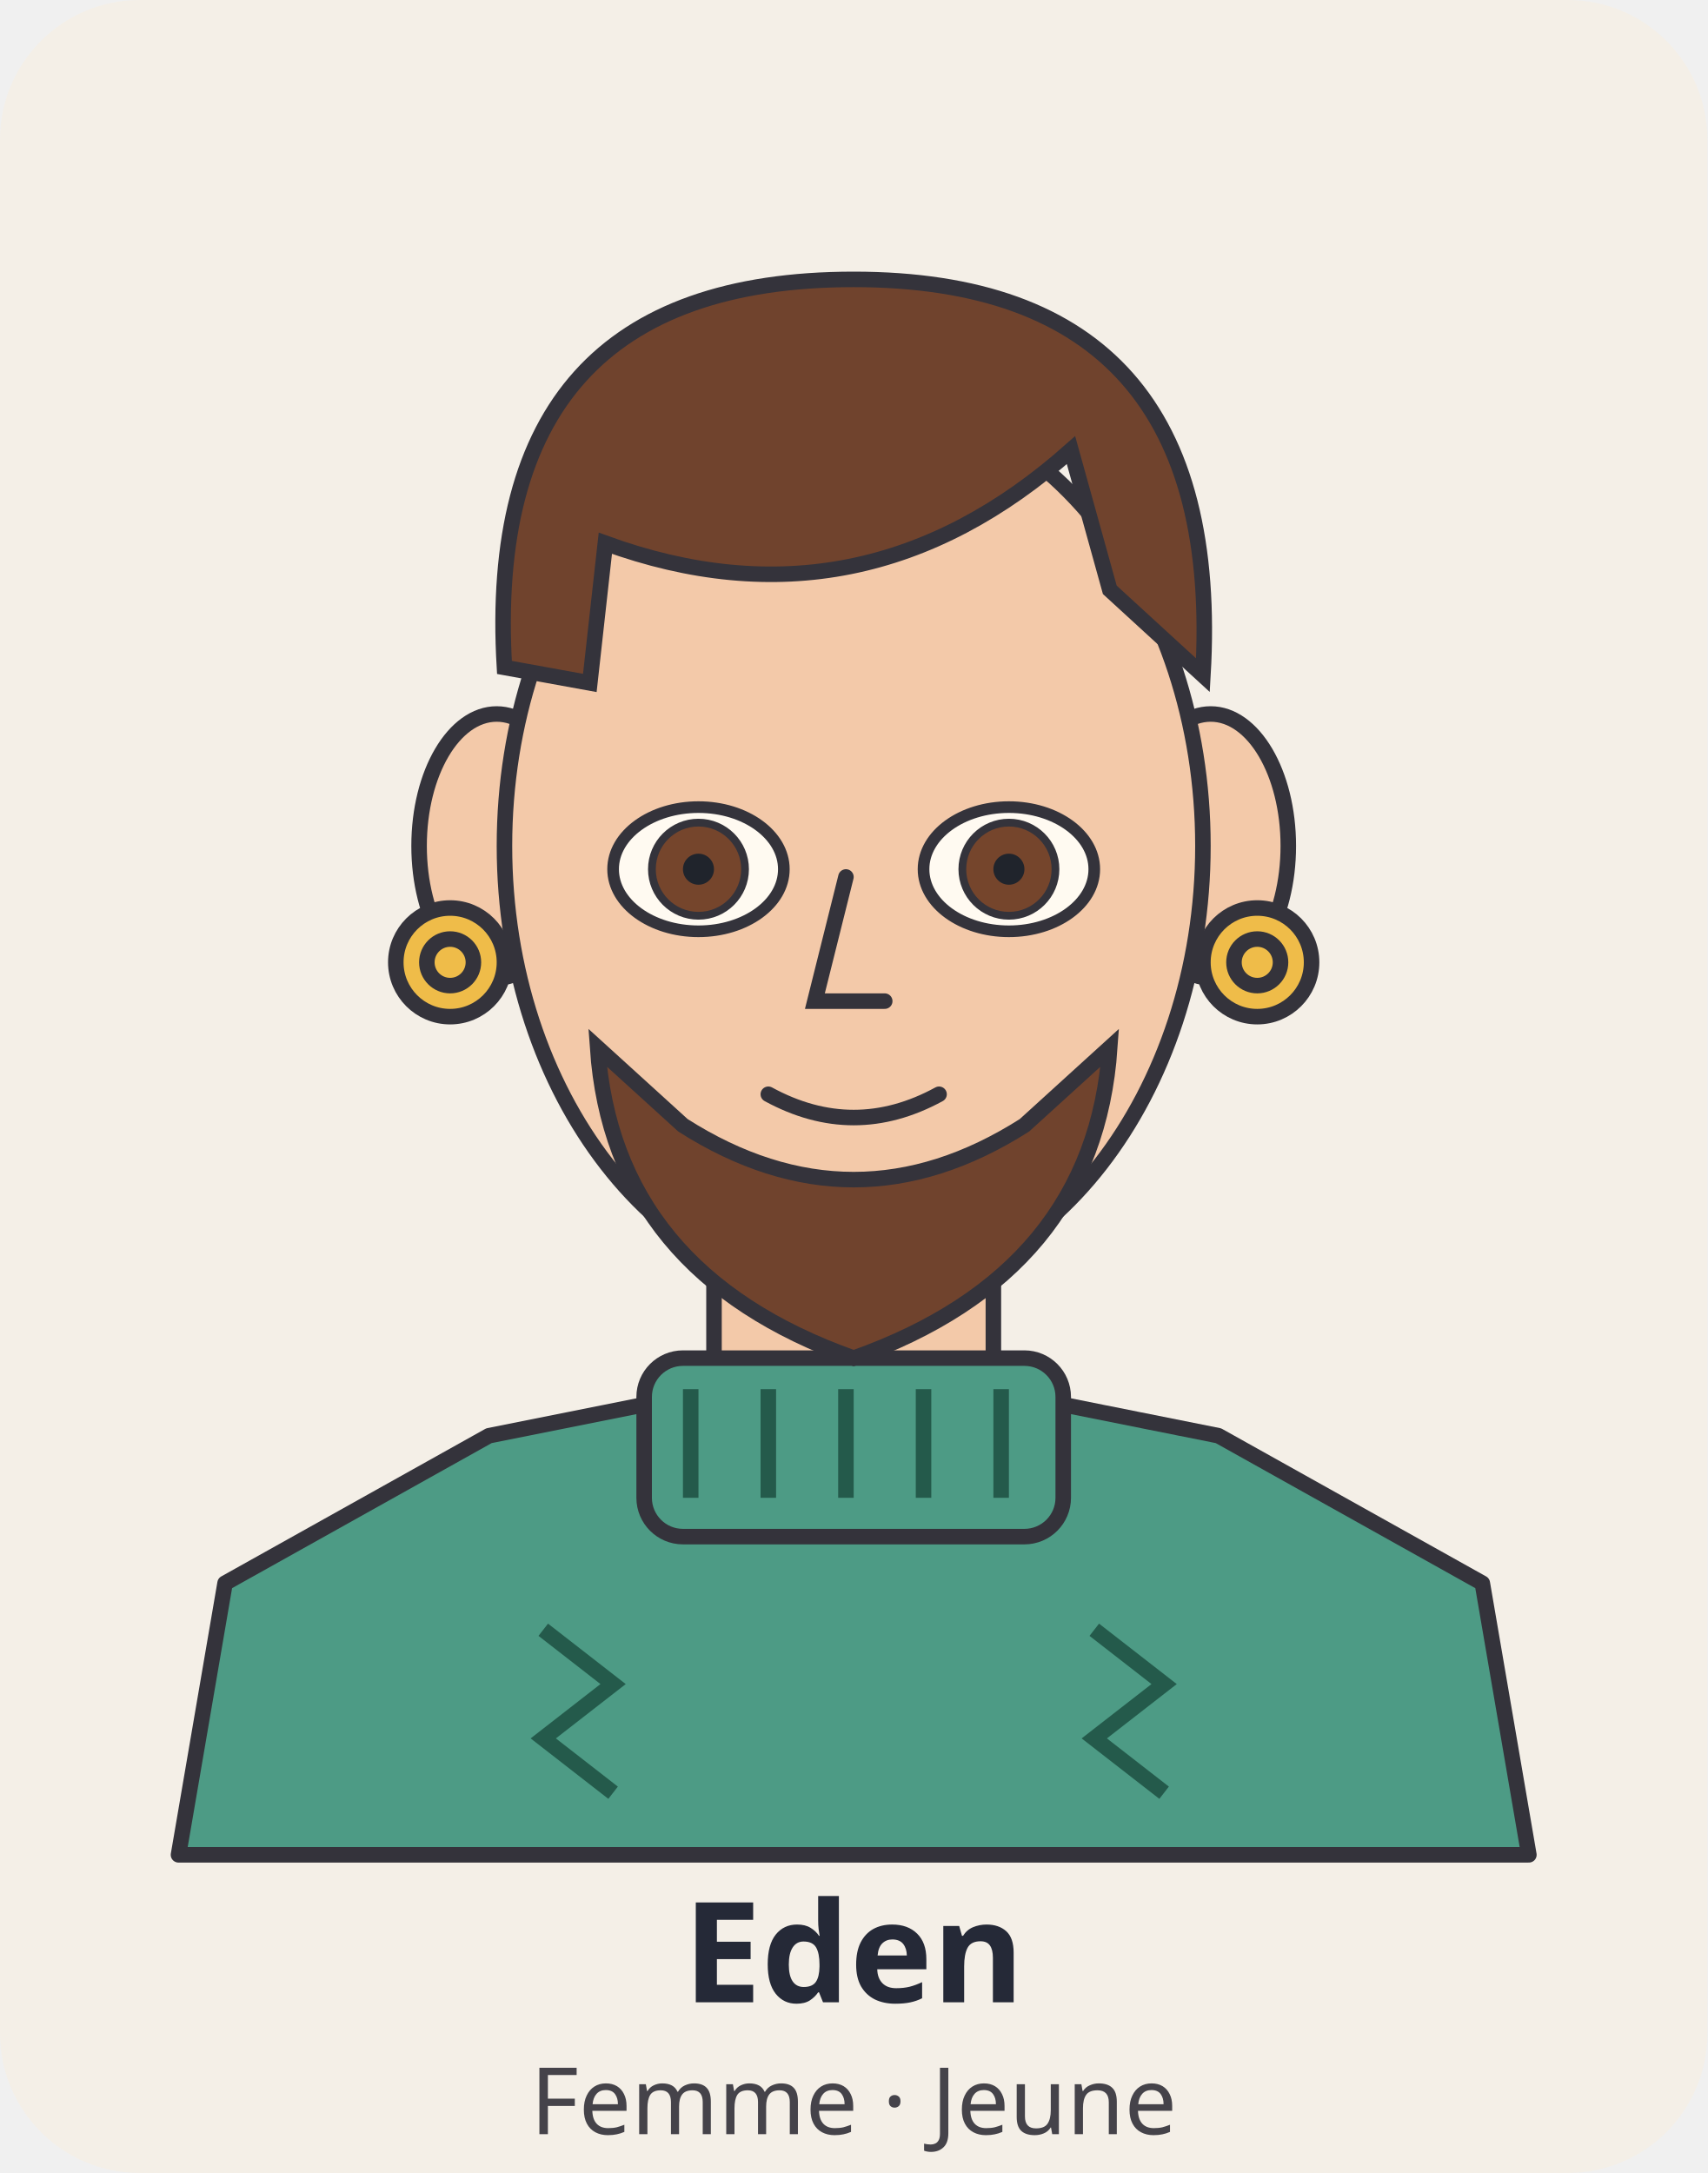
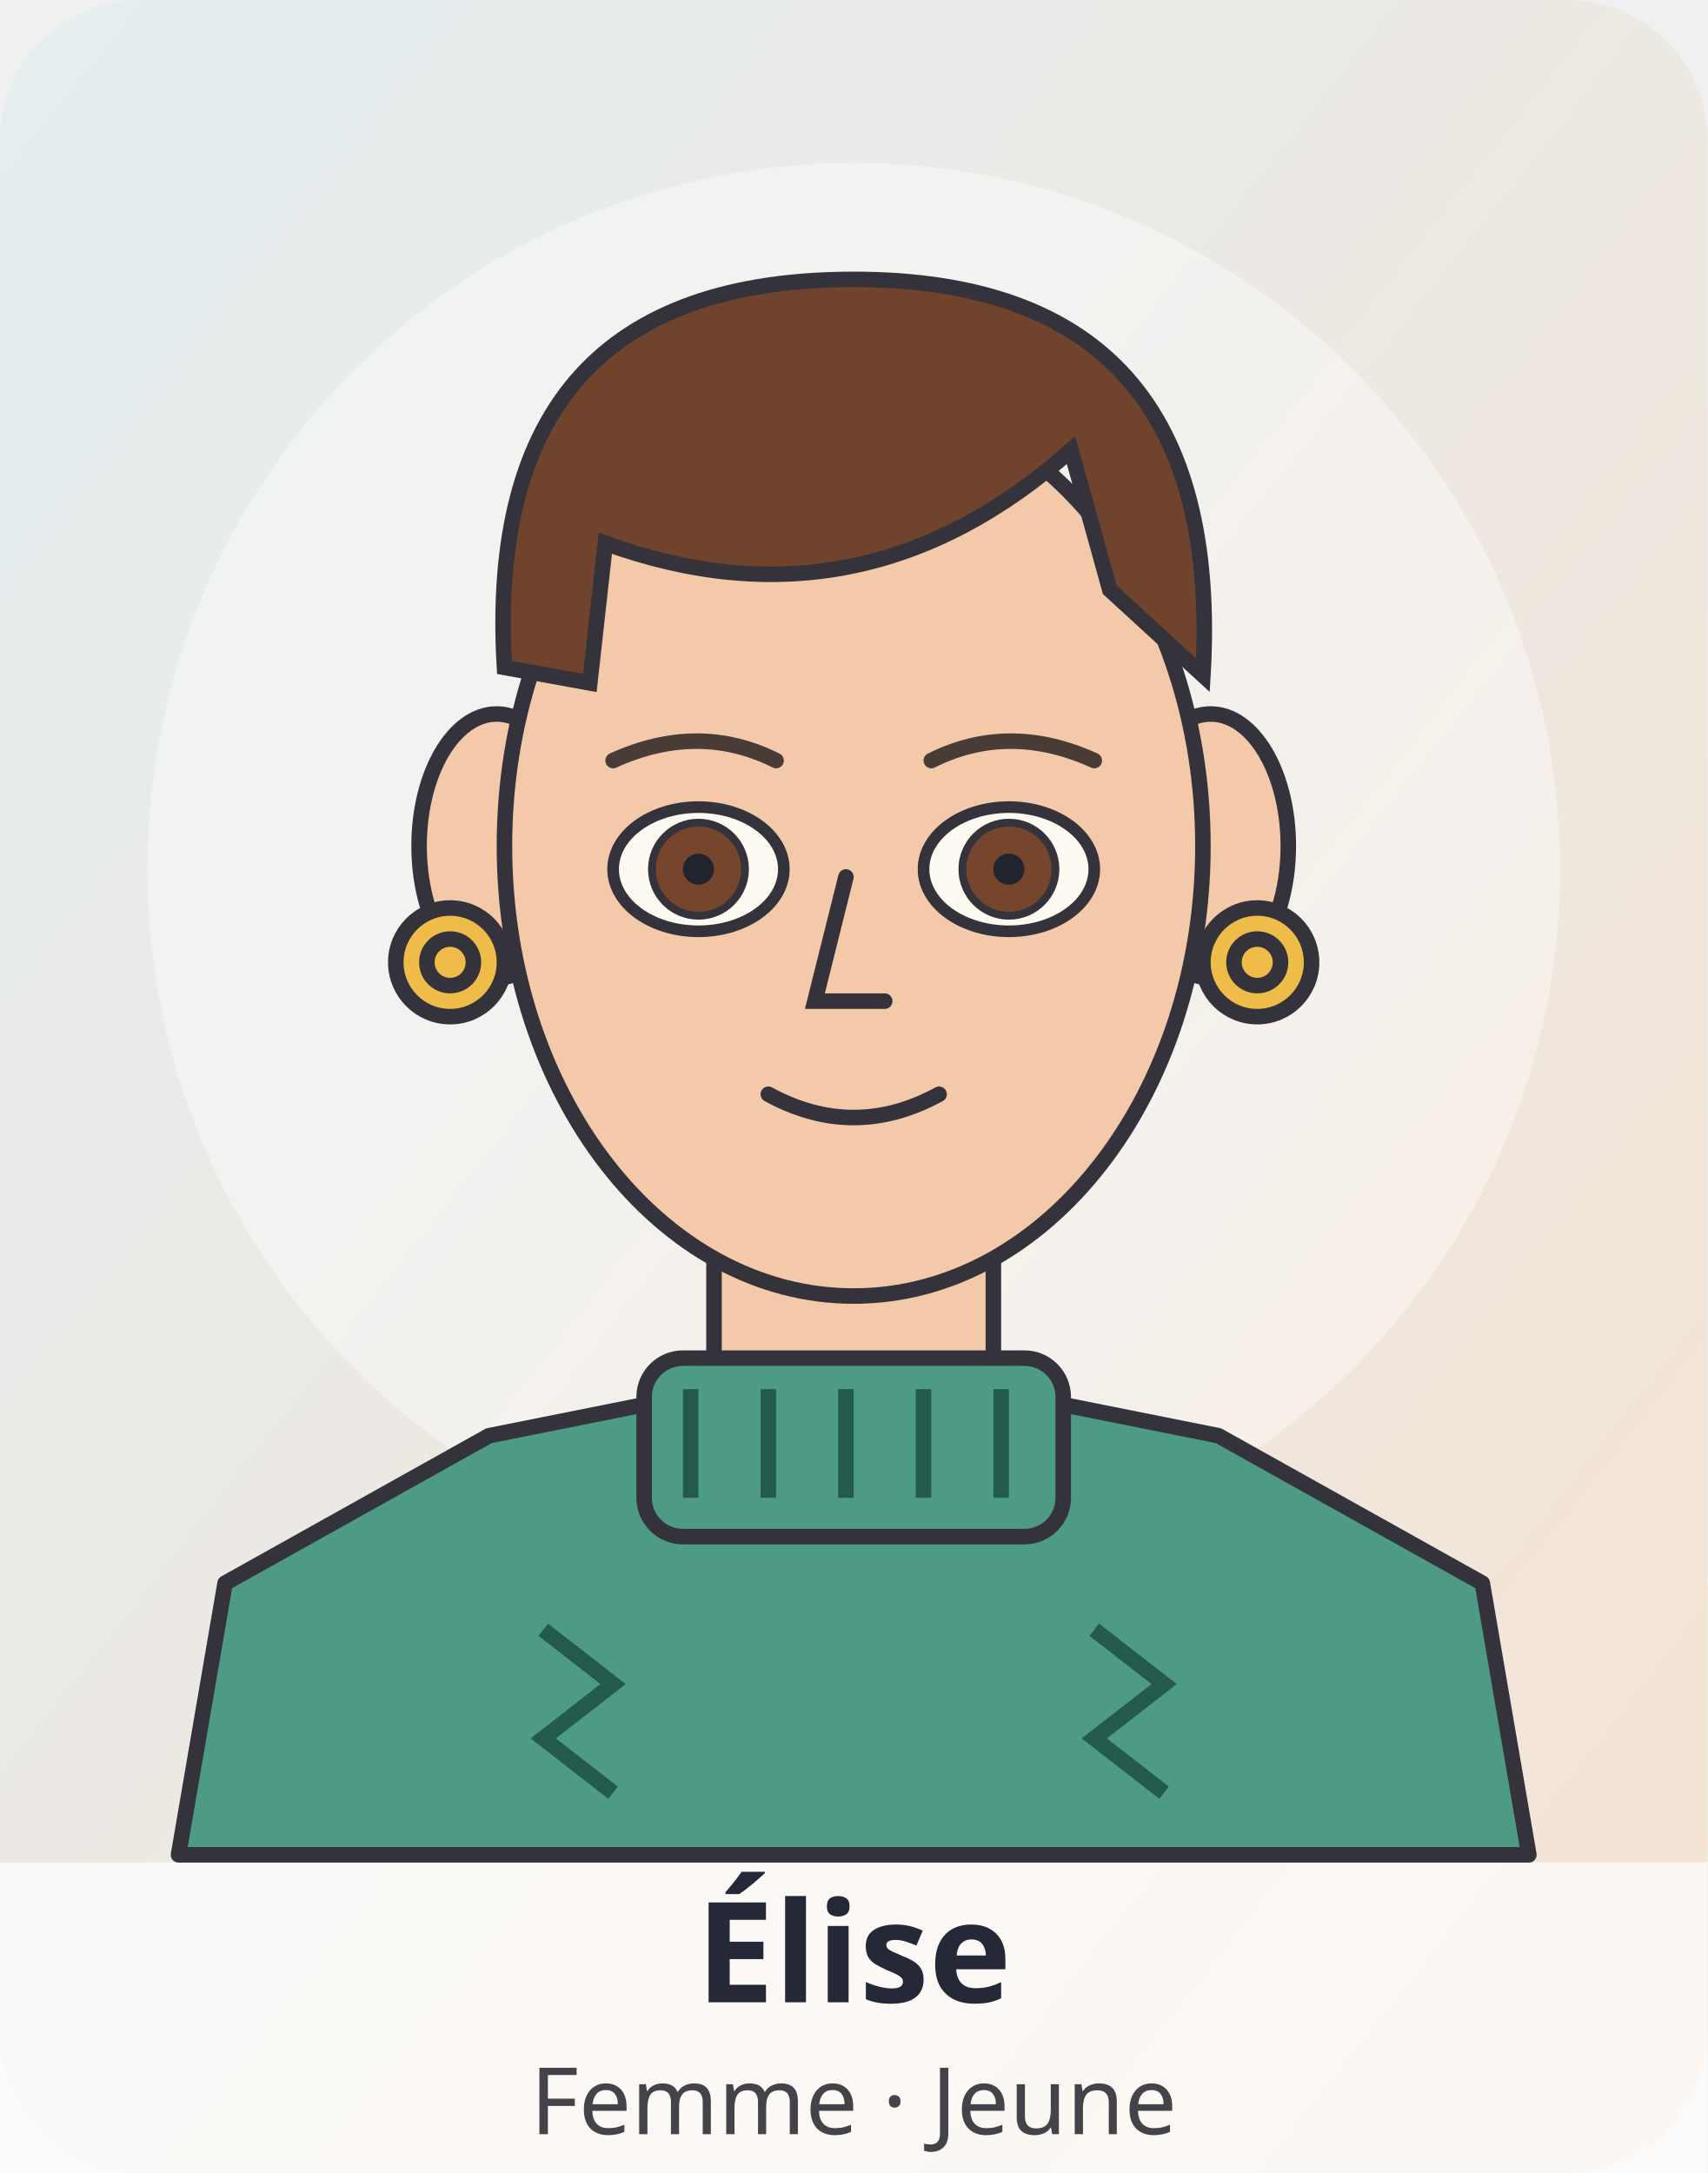
<svg xmlns="http://www.w3.org/2000/svg" viewBox="0 0 220 280" role="img" aria-labelledby="title-c07 desc-c07">
-   <rect width="220" height="280" rx="18" fill="#f4efe7" />
+   <defs>
+     <linearGradient id="fond-c07" x2="1" y2="1">
+       <stop stop-color="#e4eef2" />
+       <stop offset="1" stop-color="#f6e3d2" />
+     </linearGradient>
+   </defs>
+   <rect width="220" height="280" rx="18" fill="url(#fond-c07)" />
+   <circle cx="110" cy="112" r="91" fill="#fff" opacity=".38" />
+   <path d="M0 240 H220 V280 H0Z" fill="#fff" opacity=".72" />
  <path d="M92 153 V186 Q110 203 128 186 V153" fill="#f3c9a9" stroke="#34333b" stroke-width="2" />
  <path d="M83 181 L63 185 L29 204 L23 239 L197 239 L191 204 L157 185 L137 181Z" fill="#4d9b85" stroke="#34333b" stroke-width="2" stroke-linejoin="round" />
  <rect x="83" y="175" width="54" height="23" rx="5" fill="#4d9b85" stroke="#34333b" stroke-width="2" stroke-linejoin="round" />
  <path d="M89 179 V193 M99 179 V193 M109 179 V193 M119 179 V193 M129 179 V193 M70 210 L79 217 L70 224 L79 231 M141 210 L150 217 L141 224 L150 231" fill="none" stroke="#245a4b" stroke-width="2" />
  <g fill="#f3c9a9" stroke="#34333b" stroke-width="2">
    <ellipse cx="64" cy="109" rx="10" ry="17" />
    <ellipse cx="156" cy="109" rx="10" ry="17" />
    <ellipse cx="110" cy="109" rx="45" ry="58" />
  </g>
  <path d="M65 86 Q62 36 110 36 Q158 36 155 87 L143 76 L138 58 Q111 82 78 70 L76 88Z" fill="#70432d" stroke="#34333b" stroke-width="2" />
  <g fill="#fffaf1" stroke="#34333b" stroke-width="1.5">
    <ellipse cx="90" cy="112" rx="11" ry="8" />
    <ellipse cx="130" cy="112" rx="11" ry="8" />
  </g>
  <g fill="#75452c" stroke="#34333b" stroke-width="1">
    <circle cx="90" cy="112" r="6" />
    <circle cx="130" cy="112" r="6" />
  </g>
  <g fill="#20242c">
    <circle cx="90" cy="112" r="2" />
    <circle cx="130" cy="112" r="2" />
  </g>
+   <path d="M79 98 Q90 93 100 98 M120 98 Q130 93 141 98" fill="none" stroke="#493c36" stroke-width="2" stroke-linecap="round" />
  <path d="M109 113 L105 129 L114 129 M99 141 Q110 147 121 141" fill="none" stroke="#34333b" stroke-width="2" stroke-linecap="round" />
-   <path d="M77 135 Q79 164 110 175 Q141 164 143 135 L132 145 Q110 159 88 145Z" fill="#70432d" stroke="#34333b" stroke-width="2" />
  <g fill="#efbc49" stroke="#34333b" stroke-width="2">
    <circle cx="58" cy="124" r="7" />
    <circle cx="162" cy="124" r="7" />
    <circle cx="58" cy="124" r="3" fill="none" />
    <circle cx="162" cy="124" r="3" fill="none" />
  </g>
-   <text x="110" y="258" text-anchor="middle" font-family="sans-serif" font-size="18" font-weight="700" fill="#252937">Eden</text>
+   <text x="110" y="258" text-anchor="middle" font-family="sans-serif" font-size="18" font-weight="700" fill="#252937">Élise</text>
  <text x="110" y="275" text-anchor="middle" font-family="sans-serif" font-size="12" fill="#45434a">Femme · Jeune</text>
</svg>
